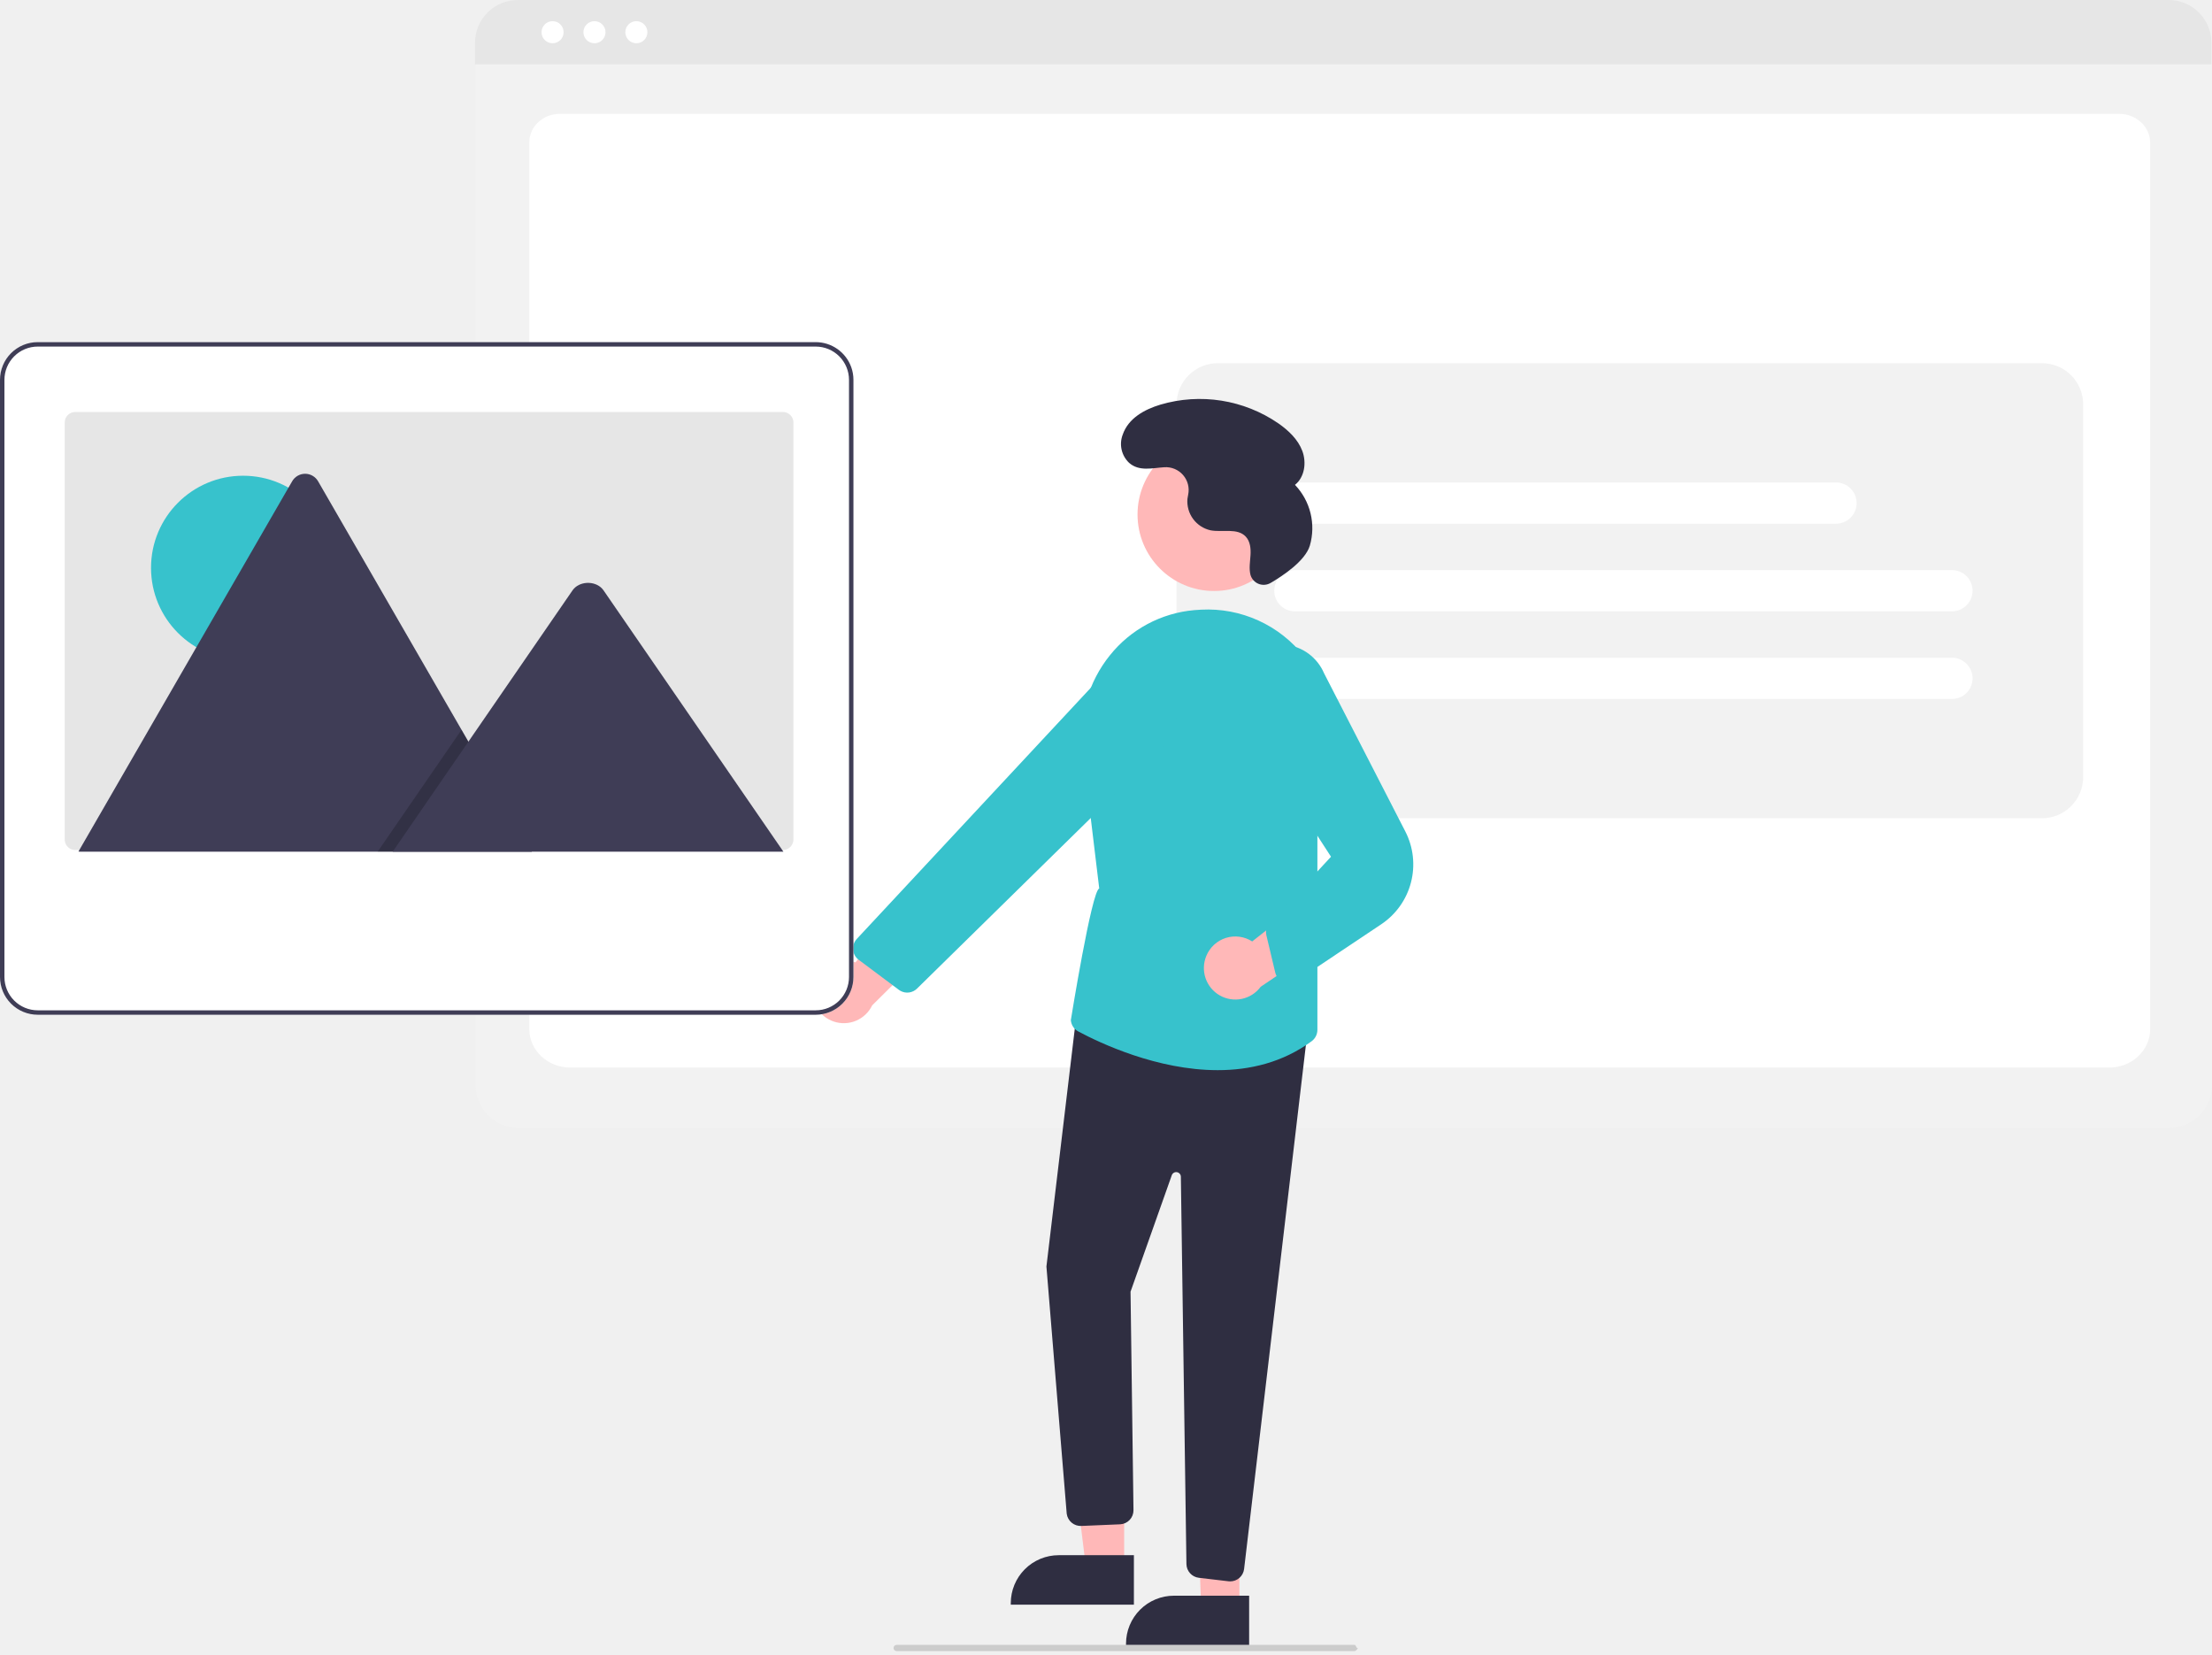
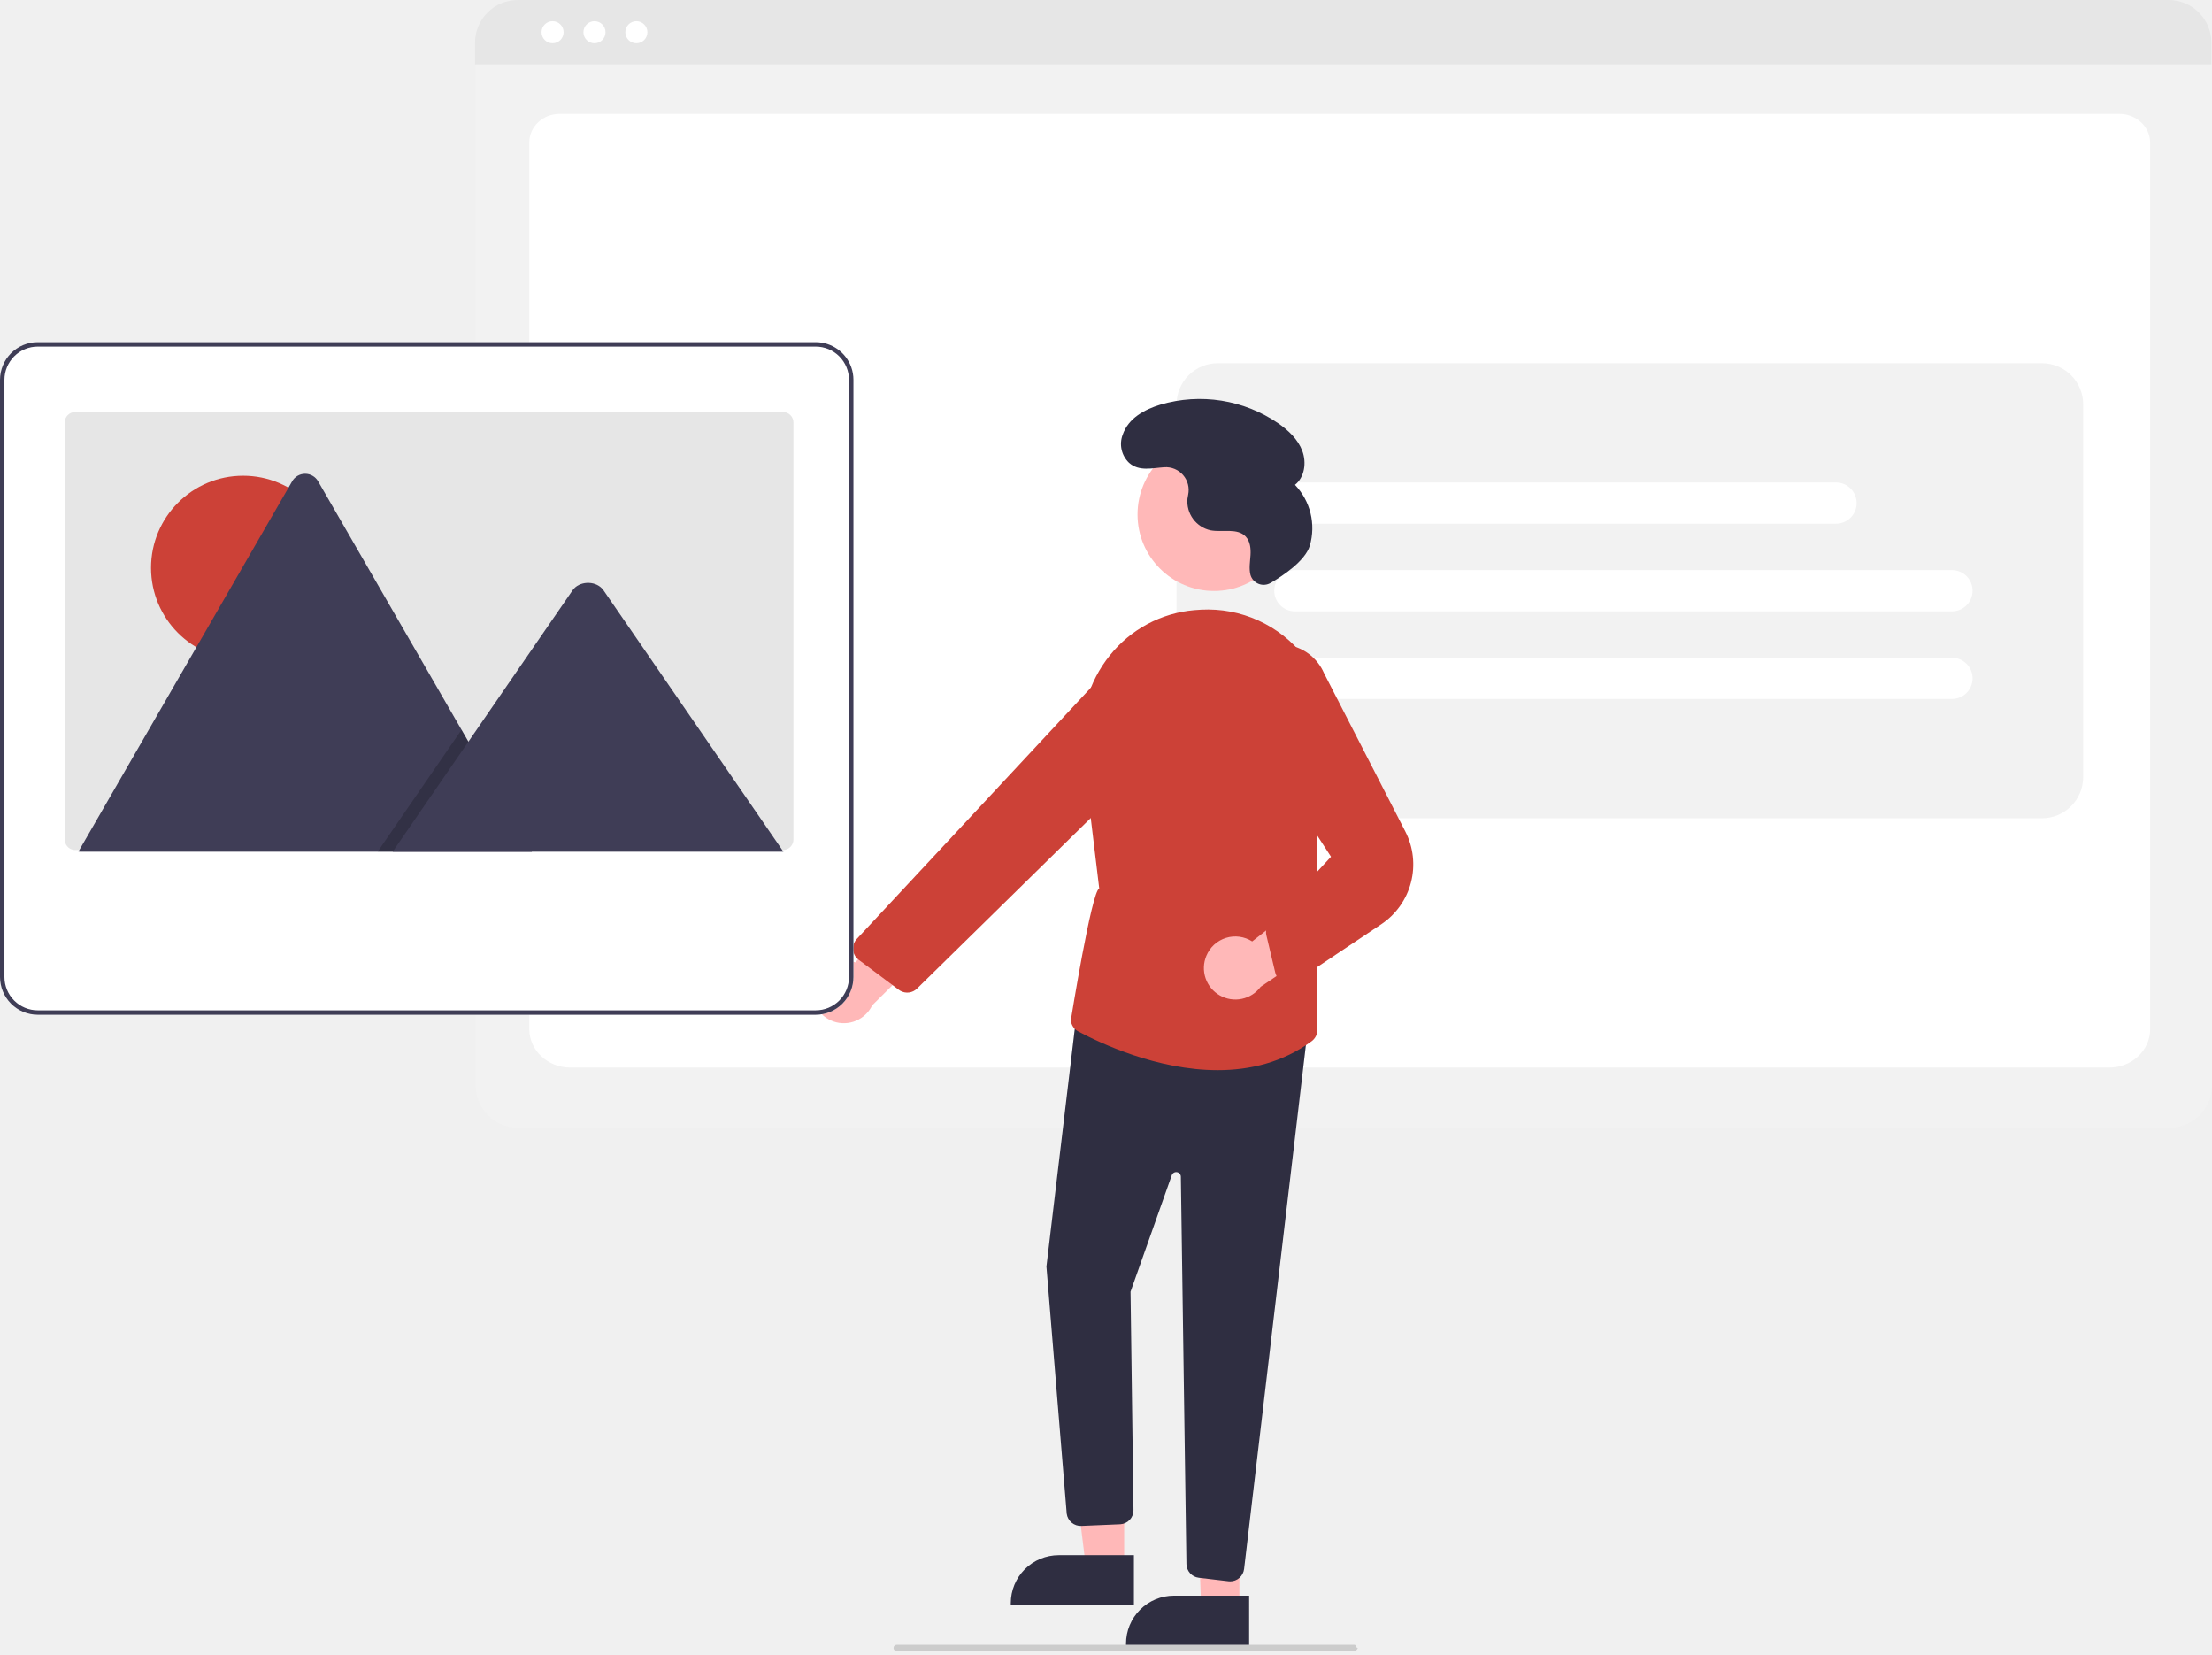
<svg xmlns="http://www.w3.org/2000/svg" width="662" height="495" viewBox="0 0 662 495" fill="none">
  <g clip-path="url(#clip0)">
    <path d="M649.276 337.433H155.066C151.693 337.429 148.458 336.087 146.073 333.702C143.687 331.316 142.346 328.082 142.342 324.708V19.969C142.345 17.497 143.328 15.128 145.075 13.38C146.823 11.633 149.192 10.649 151.664 10.646H652.517C655.031 10.649 657.442 11.649 659.22 13.427C660.998 15.205 661.998 17.616 662 20.13V324.708C661.997 328.082 660.655 331.316 658.269 333.702C655.884 336.087 652.649 337.429 649.276 337.433V337.433Z" fill="#F2F2F2" />
    <path d="M631.247 319.413H170.657C163.905 319.413 158.412 314.269 158.412 307.947V42.576C158.412 37.887 162.482 34.072 167.486 34.072H634.268C639.354 34.072 643.492 37.95 643.492 42.716V307.947C643.492 314.269 637.998 319.413 631.247 319.413Z" fill="white" />
    <path d="M661.822 19.241H142.162V12.763C142.167 9.378 143.514 6.134 145.909 3.741C148.303 1.348 151.548 0.003 154.933 0H649.051C652.436 0.003 655.682 1.348 658.076 3.741C660.47 6.134 661.817 9.378 661.822 12.763V19.241Z" fill="#E6E6E6" />
    <path d="M165.372 12.943C167.196 12.943 168.675 11.464 168.675 9.639C168.675 7.815 167.196 6.336 165.372 6.336C163.547 6.336 162.068 7.815 162.068 9.639C162.068 11.464 163.547 12.943 165.372 12.943Z" fill="white" />
    <path d="M177.911 12.943C179.735 12.943 181.214 11.464 181.214 9.639C181.214 7.815 179.735 6.336 177.911 6.336C176.086 6.336 174.607 7.815 174.607 9.639C174.607 11.464 176.086 12.943 177.911 12.943Z" fill="white" />
    <path d="M190.45 12.943C192.274 12.943 193.753 11.464 193.753 9.639C193.753 7.815 192.274 6.336 190.45 6.336C188.625 6.336 187.146 7.815 187.146 9.639C187.146 11.464 188.625 12.943 190.45 12.943Z" fill="white" />
    <path d="M364.45 244.818H611.107C614.38 244.818 617.518 243.518 619.832 241.204C622.146 238.89 623.446 235.752 623.446 232.479V121.005C623.446 117.733 622.146 114.594 619.832 112.28C617.518 109.966 614.38 108.666 611.107 108.666H364.45C361.178 108.666 358.039 109.966 355.725 112.28C353.411 114.594 352.111 117.733 352.111 121.005V232.479C352.111 235.752 353.411 238.89 355.725 241.204C358.039 243.518 361.178 244.818 364.45 244.818V244.818Z" fill="#F2F2F2" />
    <path d="M584.177 182.911H387.523C385.887 182.911 384.318 182.261 383.161 181.104C382.004 179.947 381.354 178.378 381.354 176.742C381.354 175.106 382.004 173.536 383.161 172.379C384.318 171.222 385.887 170.572 387.523 170.572H584.177C585.813 170.572 587.382 171.222 588.539 172.379C589.696 173.536 590.346 175.106 590.346 176.742C590.346 178.378 589.696 179.947 588.539 181.104C587.382 182.261 585.813 182.911 584.177 182.911V182.911Z" fill="white" />
    <path d="M584.177 209.132H387.523C385.887 209.132 384.318 208.482 383.161 207.325C382.004 206.168 381.354 204.599 381.354 202.963C381.354 201.326 382.004 199.757 383.161 198.6C384.318 197.443 385.887 196.793 387.523 196.793H584.177C585.813 196.793 587.382 197.443 588.539 198.6C589.696 199.757 590.346 201.326 590.346 202.963C590.346 204.599 589.696 206.168 588.539 207.325C587.382 208.482 585.813 209.132 584.177 209.132V209.132Z" fill="white" />
    <path d="M549.473 156.691H387.523C385.887 156.691 384.318 156.041 383.161 154.884C382.004 153.727 381.354 152.157 381.354 150.521C381.354 148.885 382.004 147.316 383.161 146.159C384.318 145.002 385.887 144.352 387.523 144.352H549.473C551.11 144.352 552.679 145.002 553.836 146.159C554.993 147.316 555.643 148.885 555.643 150.521C555.643 152.157 554.993 153.727 553.836 154.884C552.679 156.041 551.11 156.691 549.473 156.691V156.691Z" fill="white" />
    <path d="M243.32 294.733C243.6 293.392 244.171 292.128 244.992 291.031C245.813 289.934 246.864 289.03 248.072 288.383C249.28 287.737 250.615 287.363 251.984 287.288C253.352 287.213 254.72 287.439 255.991 287.95L277.857 262.824L282.502 279.498L261.025 300.802C260.025 302.881 258.298 304.52 256.169 305.411C254.041 306.301 251.66 306.379 249.478 305.631C247.295 304.883 245.463 303.361 244.328 301.352C243.193 299.343 242.835 296.988 243.321 294.733H243.32Z" fill="#FFB8B8" />
    <path d="M363.331 176.825C375.974 176.825 386.224 166.576 386.224 153.932C386.224 141.289 375.974 131.039 363.331 131.039C350.687 131.039 340.438 141.289 340.438 153.932C340.438 166.576 350.687 176.825 363.331 176.825Z" fill="#FFB8B8" />
    <path d="M336.438 469.046L325.01 469.045L319.574 424.969L336.439 424.97L336.438 469.046Z" fill="#FFB8B8" />
    <path d="M339.35 480.123L302.504 480.122V479.656C302.504 477.772 302.875 475.907 303.596 474.167C304.316 472.427 305.373 470.846 306.704 469.515C308.036 468.183 309.617 467.127 311.357 466.406C313.097 465.685 314.962 465.314 316.846 465.314H316.846L339.351 465.315L339.35 480.123Z" fill="#2F2E41" />
    <path d="M370.923 481.165L359.496 481.164L357.914 438.14L370.925 437.088L370.923 481.165Z" fill="#FFB8B8" />
    <path d="M373.838 492.24L336.992 492.239V491.773C336.992 489.89 337.363 488.025 338.084 486.285C338.805 484.545 339.861 482.964 341.193 481.632C342.524 480.3 344.105 479.244 345.846 478.523C347.586 477.802 349.45 477.432 351.334 477.432H351.335L373.839 477.433L373.838 492.24Z" fill="#2F2E41" />
    <path d="M367.674 473.12L358.775 472.072C357.766 471.951 356.835 471.468 356.154 470.714C355.473 469.959 355.088 468.983 355.071 467.967L353.404 352.072C353.399 351.744 353.279 351.428 353.065 351.18C352.85 350.931 352.556 350.766 352.232 350.713C351.909 350.66 351.577 350.722 351.294 350.889C351.012 351.056 350.797 351.317 350.688 351.626L338.342 386.485L339.225 451.826C339.24 452.905 338.838 453.948 338.104 454.738C337.37 455.528 336.36 456.005 335.283 456.07L323.666 456.563C322.603 456.624 321.557 456.28 320.737 455.602C319.917 454.923 319.383 453.96 319.243 452.905L313.176 378.989L313.172 378.943L322.378 301.748L391.524 306.751L372.329 469.446C372.208 470.465 371.717 471.405 370.95 472.087C370.183 472.769 369.193 473.147 368.166 473.149C368.002 473.149 367.837 473.139 367.674 473.12Z" fill="#2F2E41" />
-     <path d="M322.673 308.592C322.053 308.261 321.526 307.778 321.142 307.188C320.758 306.598 320.53 305.921 320.479 305.219C320.479 305.219 326.696 266.552 328.975 265.827L323.99 224.476C323.392 219.433 323.809 214.321 325.214 209.441C326.62 204.56 328.986 200.01 332.174 196.057C335.244 192.221 339.059 189.048 343.39 186.728C347.72 184.408 352.476 182.989 357.37 182.558C358.067 182.495 358.76 182.447 359.449 182.414C365.348 182.098 371.236 183.211 376.613 185.658C381.99 188.106 386.697 191.815 390.333 196.472C394.104 201.168 396.686 206.705 397.857 212.614C399.029 218.522 398.756 224.625 397.062 230.406L394.266 240.136V308.138C394.263 308.801 394.104 309.455 393.803 310.047C393.502 310.638 393.066 311.15 392.53 311.543C383.824 317.933 373.985 320.192 364.423 320.192C346.33 320.192 329.23 312.102 322.673 308.592Z" fill="#37C2CC" />
-     <path d="M268.994 296.148L256.968 287.155C256.496 286.803 256.104 286.355 255.817 285.84C255.53 285.326 255.354 284.757 255.302 284.17C255.249 283.583 255.321 282.992 255.512 282.435C255.703 281.878 256.01 281.367 256.412 280.936L328.055 204.063C330.355 201.617 333.455 200.076 336.794 199.721C340.133 199.366 343.488 200.22 346.25 202.128L346.251 202.128C347.934 203.302 349.338 204.832 350.362 206.61C351.387 208.388 352.007 210.37 352.178 212.415C352.35 214.46 352.068 216.517 351.354 218.441C350.639 220.365 349.51 222.107 348.045 223.544L274.444 295.783C273.797 296.424 272.958 296.835 272.056 296.955C271.153 297.074 270.236 296.894 269.446 296.443C269.289 296.355 269.138 296.256 268.994 296.148V296.148Z" fill="#37C2CC" />
+     <path d="M322.673 308.592C322.053 308.261 321.526 307.778 321.142 307.188C320.758 306.598 320.53 305.921 320.479 305.219C320.479 305.219 326.696 266.552 328.975 265.827L323.99 224.476C323.392 219.433 323.809 214.321 325.214 209.441C326.62 204.56 328.986 200.01 332.174 196.057C335.244 192.221 339.059 189.048 343.39 186.728C347.72 184.408 352.476 182.989 357.37 182.558C358.067 182.495 358.76 182.447 359.449 182.414C365.348 182.098 371.236 183.211 376.613 185.658C381.99 188.106 386.697 191.815 390.333 196.472C394.104 201.168 396.686 206.705 397.857 212.614C399.029 218.522 398.756 224.625 397.062 230.406L394.266 240.136V308.138C394.263 308.801 394.104 309.455 393.803 310.047C393.502 310.638 393.066 311.15 392.53 311.543C383.824 317.933 373.985 320.192 364.423 320.192C346.33 320.192 329.23 312.102 322.673 308.592Z" fill="#CC4137" />
+     <path d="M268.994 296.148L256.968 287.155C256.496 286.803 256.104 286.355 255.817 285.84C255.53 285.326 255.354 284.757 255.302 284.17C255.249 283.583 255.321 282.992 255.512 282.435C255.703 281.878 256.01 281.367 256.412 280.936L328.055 204.063C330.355 201.617 333.455 200.076 336.794 199.721C340.133 199.366 343.488 200.22 346.25 202.128L346.251 202.128C347.934 203.302 349.338 204.832 350.362 206.61C351.387 208.388 352.007 210.37 352.178 212.415C352.35 214.46 352.068 216.517 351.354 218.441C350.639 220.365 349.51 222.107 348.045 223.544L274.444 295.783C273.797 296.424 272.958 296.835 272.056 296.955C271.153 297.074 270.236 296.894 269.446 296.443C269.289 296.355 269.138 296.256 268.994 296.148V296.148Z" fill="#CC4137" />
    <path d="M361.038 285.969C361.563 284.704 362.36 283.569 363.372 282.645C364.383 281.721 365.585 281.03 366.893 280.62C368.201 280.211 369.582 280.093 370.94 280.275C372.298 280.458 373.6 280.936 374.753 281.675L400.932 261.082L402.377 278.33L377.295 295.242C375.924 297.097 373.92 298.385 371.663 298.861C369.406 299.338 367.052 298.97 365.048 297.827C363.044 296.684 361.529 294.845 360.79 292.66C360.051 290.475 360.139 288.094 361.038 285.969V285.969Z" fill="#FFB8B8" />
-     <path d="M384.469 294.01C383.776 293.795 383.151 293.402 382.657 292.871C382.163 292.339 381.816 291.688 381.651 290.982L379.007 279.875C378.813 279.086 378.855 278.258 379.129 277.494C379.402 276.729 379.895 276.062 380.545 275.576L398.338 256.333L372.166 215.977C370.185 213.538 369.069 210.511 368.991 207.37C368.913 204.229 369.878 201.151 371.735 198.616C373.216 196.597 375.204 195.005 377.499 194.001C379.793 192.998 382.311 192.618 384.799 192.902C387.287 193.185 389.656 194.121 391.666 195.615C393.676 197.108 395.255 199.107 396.244 201.407L420.576 248.767C422.995 253.472 423.598 258.903 422.271 264.025C420.944 269.146 417.779 273.6 413.379 276.539L388.514 293.149C387.752 293.83 386.767 294.207 385.745 294.208C385.312 294.208 384.882 294.141 384.469 294.01Z" fill="#37C2CC" />
+     <path d="M384.469 294.01C383.776 293.795 383.151 293.402 382.657 292.871C382.163 292.339 381.816 291.688 381.651 290.982L379.007 279.875C378.813 279.086 378.855 278.258 379.129 277.494C379.402 276.729 379.895 276.062 380.545 275.576L398.338 256.333L372.166 215.977C370.185 213.538 369.069 210.511 368.991 207.37C368.913 204.229 369.878 201.151 371.735 198.616C373.216 196.597 375.204 195.005 377.499 194.001C379.793 192.998 382.311 192.618 384.799 192.902C387.287 193.185 389.656 194.121 391.666 195.615C393.676 197.108 395.255 199.107 396.244 201.407L420.576 248.767C422.995 253.472 423.598 258.903 422.271 264.025C420.944 269.146 417.779 273.6 413.379 276.539L388.514 293.149C387.752 293.83 386.767 294.207 385.745 294.208C385.312 294.208 384.882 294.141 384.469 294.01Z" fill="#CC4137" />
    <path d="M380.294 174.399C379.755 174.722 379.148 174.918 378.521 174.969C377.894 175.021 377.263 174.928 376.678 174.696C376.093 174.465 375.569 174.103 375.146 173.636C374.724 173.17 374.414 172.613 374.242 172.008L374.228 171.951C373.761 170.046 374.129 168.052 374.25 166.095C374.37 164.138 374.167 161.989 372.827 160.558C370.328 157.889 365.917 159.335 362.321 158.676C360.214 158.217 358.347 157.007 357.068 155.271C355.79 153.536 355.188 151.394 355.374 149.246C355.423 148.839 355.501 148.431 355.589 148.024C355.808 146.992 355.785 145.923 355.522 144.901C355.258 143.879 354.761 142.933 354.07 142.135C353.38 141.338 352.513 140.711 351.539 140.305C350.566 139.899 349.511 139.724 348.458 139.794C344.829 140.021 340.916 141.141 337.898 138.469C336.792 137.414 336.02 136.057 335.68 134.566C335.339 133.076 335.445 131.518 335.985 130.088C337.673 125.128 342.506 122.511 347.295 121.061C353.219 119.315 359.456 118.911 365.555 119.878C371.654 120.846 377.461 123.16 382.553 126.652C385.594 128.772 388.438 131.44 389.747 134.907C391.057 138.375 390.458 142.762 387.558 145.071C389.828 147.448 391.433 150.381 392.213 153.574C392.992 156.768 392.919 160.11 392 163.266C390.587 167.908 383.747 172.387 380.294 174.399Z" fill="#2F2E41" />
    <path d="M405.363 494.007H268.346C268.099 494.007 267.862 493.909 267.687 493.734C267.512 493.559 267.414 493.322 267.414 493.075C267.414 492.827 267.512 492.59 267.687 492.416C267.862 492.241 268.099 492.143 268.346 492.143H405.363C405.878 492.143 405.781 493.075 406.295 493.075C406.527 493.075 405.878 494.007 405.363 494.007Z" fill="#CCCCCC" />
    <path d="M254.751 109.831C253.962 107.647 252.519 105.759 250.619 104.423C248.72 103.087 246.455 102.369 244.132 102.365H11.282C8.291 102.364 5.422 103.551 3.306 105.665C1.19 107.78 0.001 110.648 0 113.639V292.333C0.004 295.324 1.194 298.192 3.309 300.306C5.424 302.421 8.291 303.611 11.282 303.616H244.132C247.123 303.611 249.99 302.421 252.105 300.306C254.22 298.192 255.41 295.324 255.414 292.333V113.647C255.416 112.347 255.192 111.055 254.751 109.831V109.831Z" fill="white" />
    <path d="M254.751 109.831C253.962 107.647 252.519 105.759 250.619 104.423C248.72 103.087 246.455 102.369 244.132 102.365H11.282C8.291 102.364 5.422 103.551 3.306 105.665C1.19 107.78 0.001 110.648 0 113.639V292.333C0.004 295.324 1.194 298.192 3.309 300.306C5.424 302.421 8.291 303.611 11.282 303.616H244.132C247.123 303.611 249.99 302.421 252.105 300.306C254.22 298.192 255.41 295.324 255.414 292.333V113.647C255.416 112.347 255.192 111.055 254.751 109.831V109.831ZM254.087 292.333C254.084 294.973 253.034 297.503 251.168 299.369C249.301 301.235 246.771 302.285 244.132 302.288H11.282C8.643 302.285 6.113 301.235 4.247 299.369C2.38 297.503 1.331 294.973 1.327 292.333V113.647C1.331 111.008 2.38 108.478 4.247 106.612C6.113 104.746 8.643 103.696 11.282 103.693H244.132C246.771 103.696 249.301 104.746 251.168 106.612C253.034 108.478 254.084 111.008 254.087 113.647V292.333Z" fill="#3F3D56" />
    <path d="M237.456 126.409V251.18C237.456 252.013 237.126 252.811 236.537 253.401C235.949 253.99 235.15 254.321 234.317 254.321H22.509C22.358 254.322 22.207 254.311 22.058 254.286C21.311 254.178 20.628 253.805 20.134 253.235C19.639 252.664 19.367 251.935 19.367 251.18V126.409C19.367 125.996 19.448 125.588 19.606 125.207C19.764 124.826 19.995 124.48 20.286 124.188C20.578 123.896 20.924 123.665 21.305 123.507C21.686 123.349 22.094 123.268 22.506 123.268H234.315C234.727 123.267 235.136 123.349 235.517 123.506C235.898 123.664 236.244 123.895 236.536 124.187C236.827 124.478 237.059 124.824 237.217 125.205C237.375 125.586 237.456 125.994 237.456 126.407V126.409V126.409Z" fill="#E6E6E6" />
-     <path d="M72.758 197.455C87.978 197.455 100.317 185.117 100.317 169.897C100.317 154.676 87.978 142.338 72.758 142.338C57.538 142.338 45.199 154.676 45.199 169.897C45.199 185.117 57.538 197.455 72.758 197.455Z" fill="#37C2CC" />
+     <path d="M72.758 197.455C87.978 197.455 100.317 185.117 100.317 169.897C100.317 154.676 87.978 142.338 72.758 142.338C57.538 142.338 45.199 154.676 45.199 169.897C45.199 185.117 57.538 197.455 72.758 197.455Z" fill="#CC4137" />
    <path d="M159.179 254.822H23.984C23.814 254.824 23.645 254.81 23.479 254.782L87.42 144.026C87.81 143.337 88.376 142.763 89.061 142.364C89.745 141.964 90.524 141.754 91.316 141.754C92.109 141.754 92.887 141.964 93.572 142.364C94.256 142.763 94.823 143.337 95.213 144.026L138.125 218.352L140.181 221.908L159.179 254.822Z" fill="#3F3D56" />
    <path opacity="0.2" d="M159.178 254.821H113.02L135.679 221.907L137.31 219.537L138.125 218.352L140.181 221.907L159.178 254.821Z" fill="black" />
    <path d="M234.454 254.823H117.521L140.181 221.909L141.811 219.538L171.338 176.646C173.274 173.834 177.931 173.659 180.207 176.115C180.36 176.283 180.502 176.46 180.632 176.646L234.454 254.823Z" fill="#3F3D56" />
  </g>
  <defs>
    <clipPath id="clip0">
      <rect width="662" height="494.007" fill="white" />
    </clipPath>
  </defs>
</svg>
